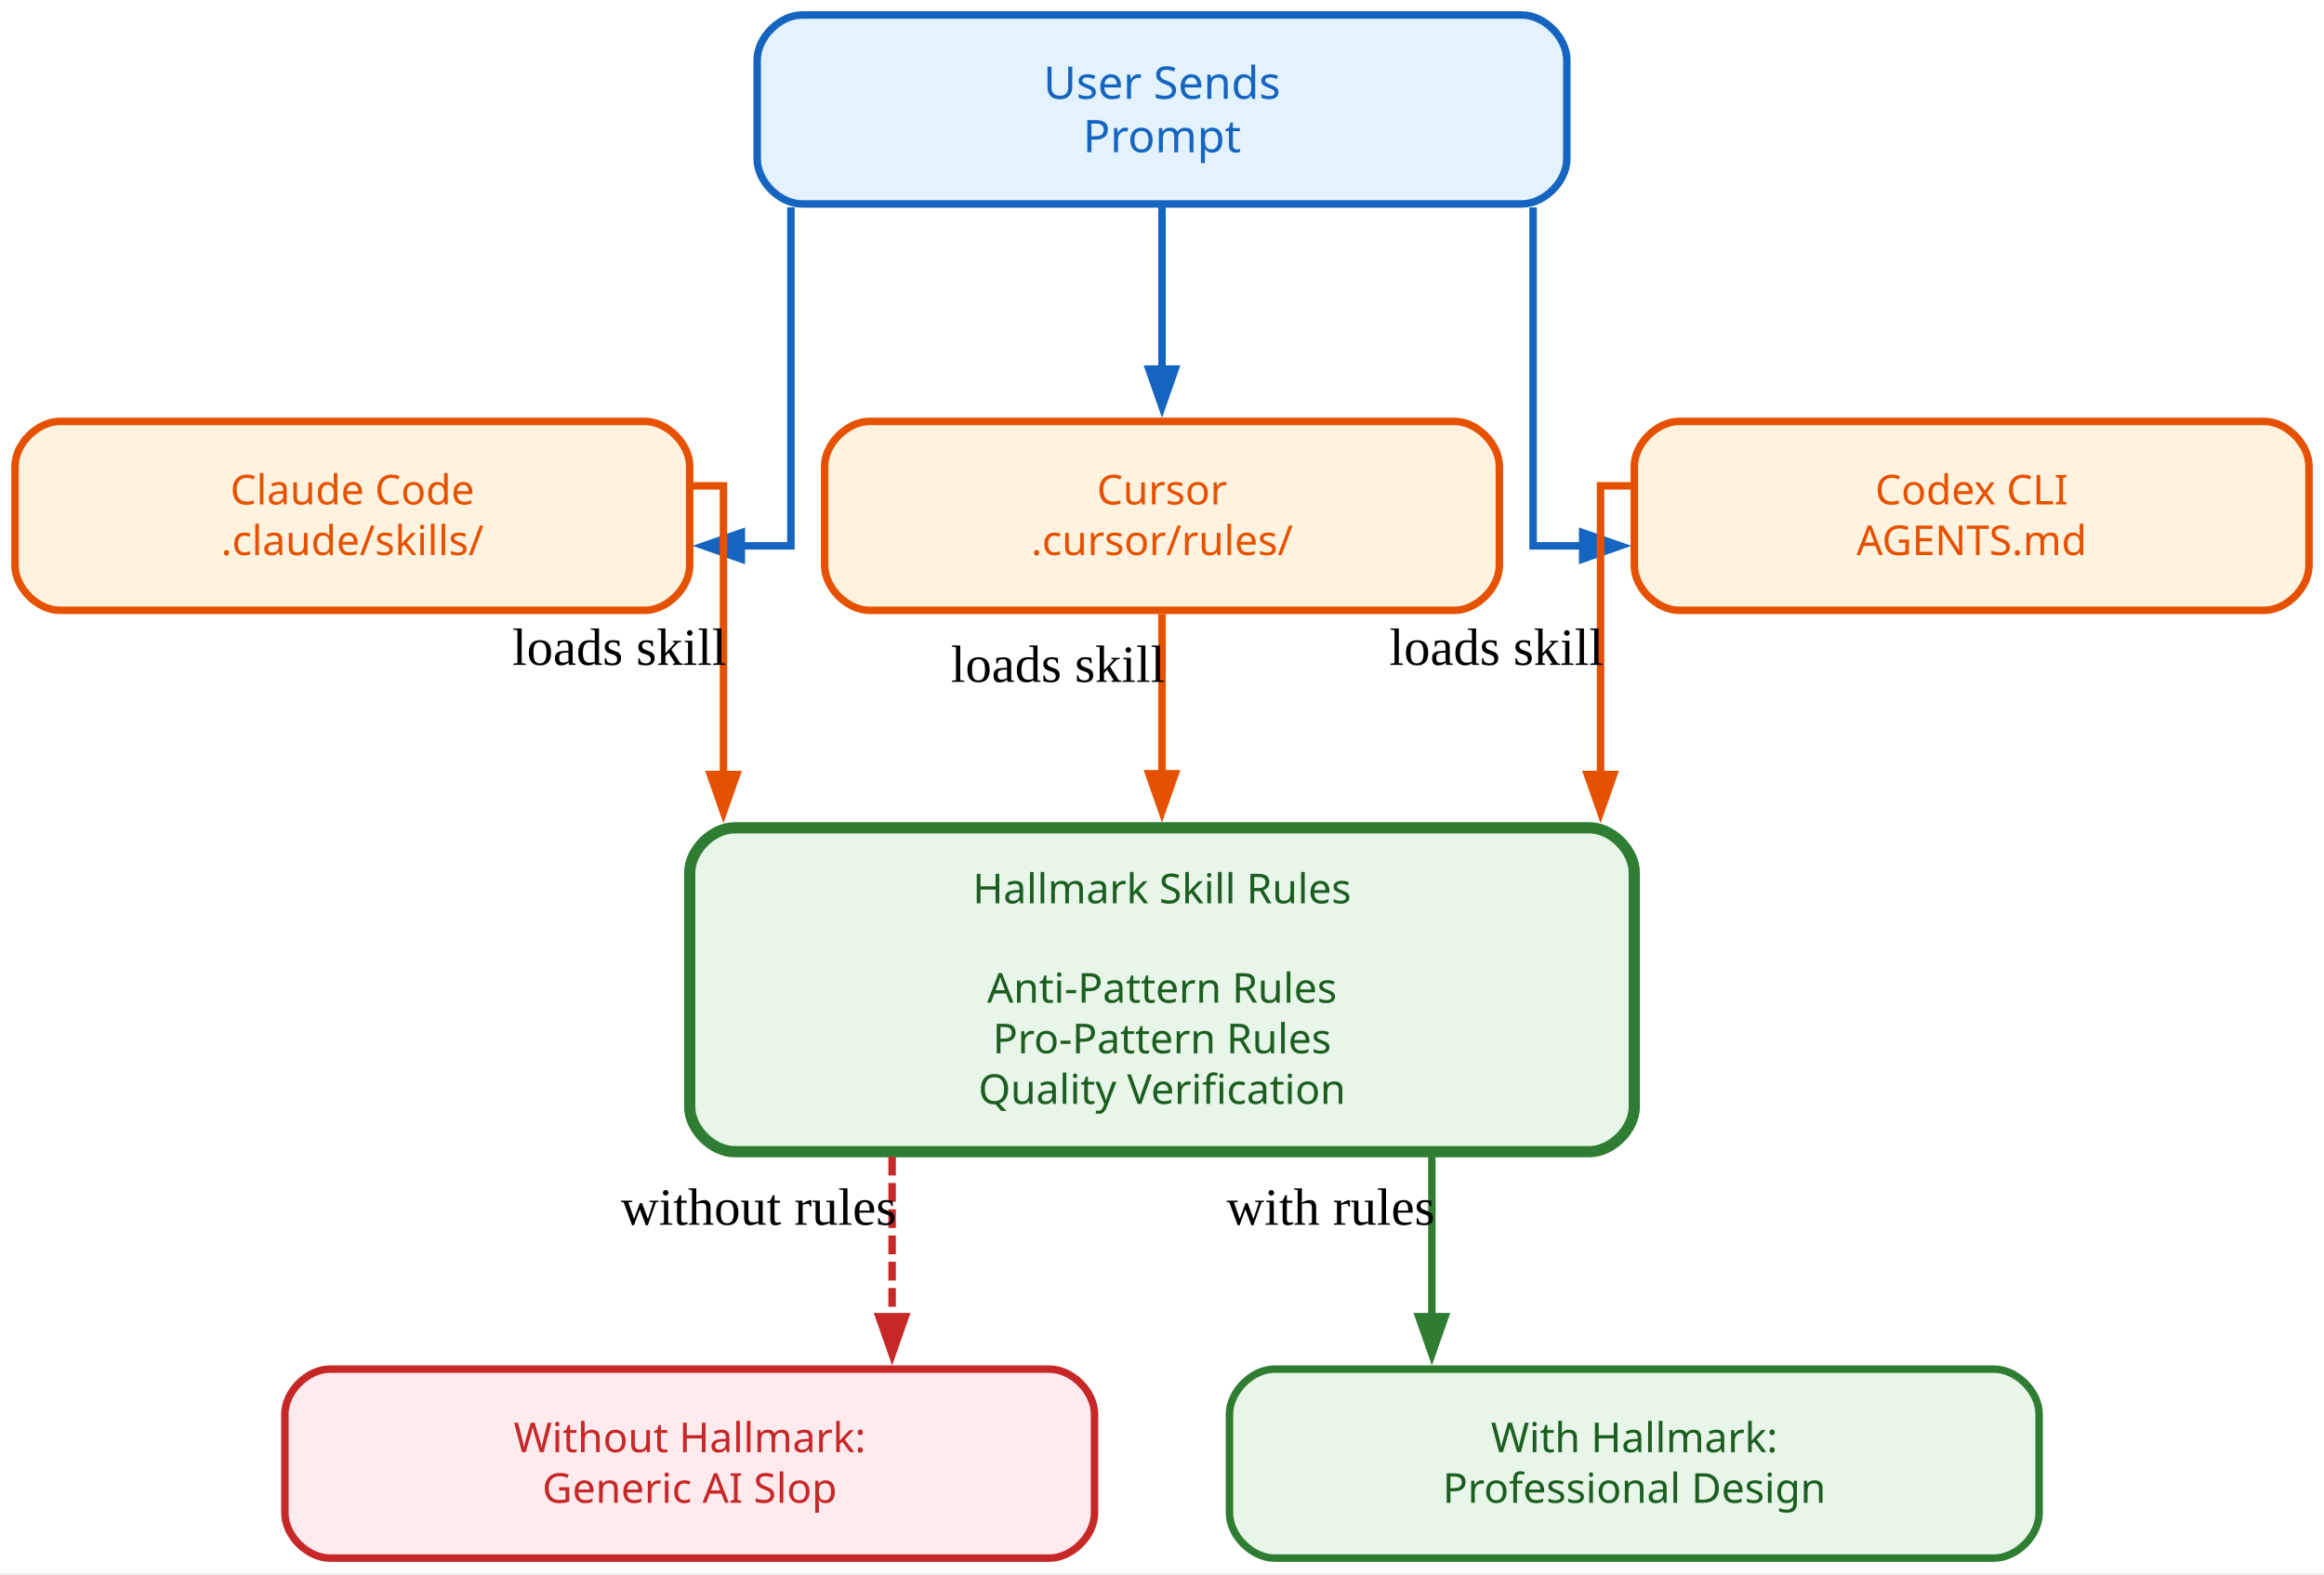
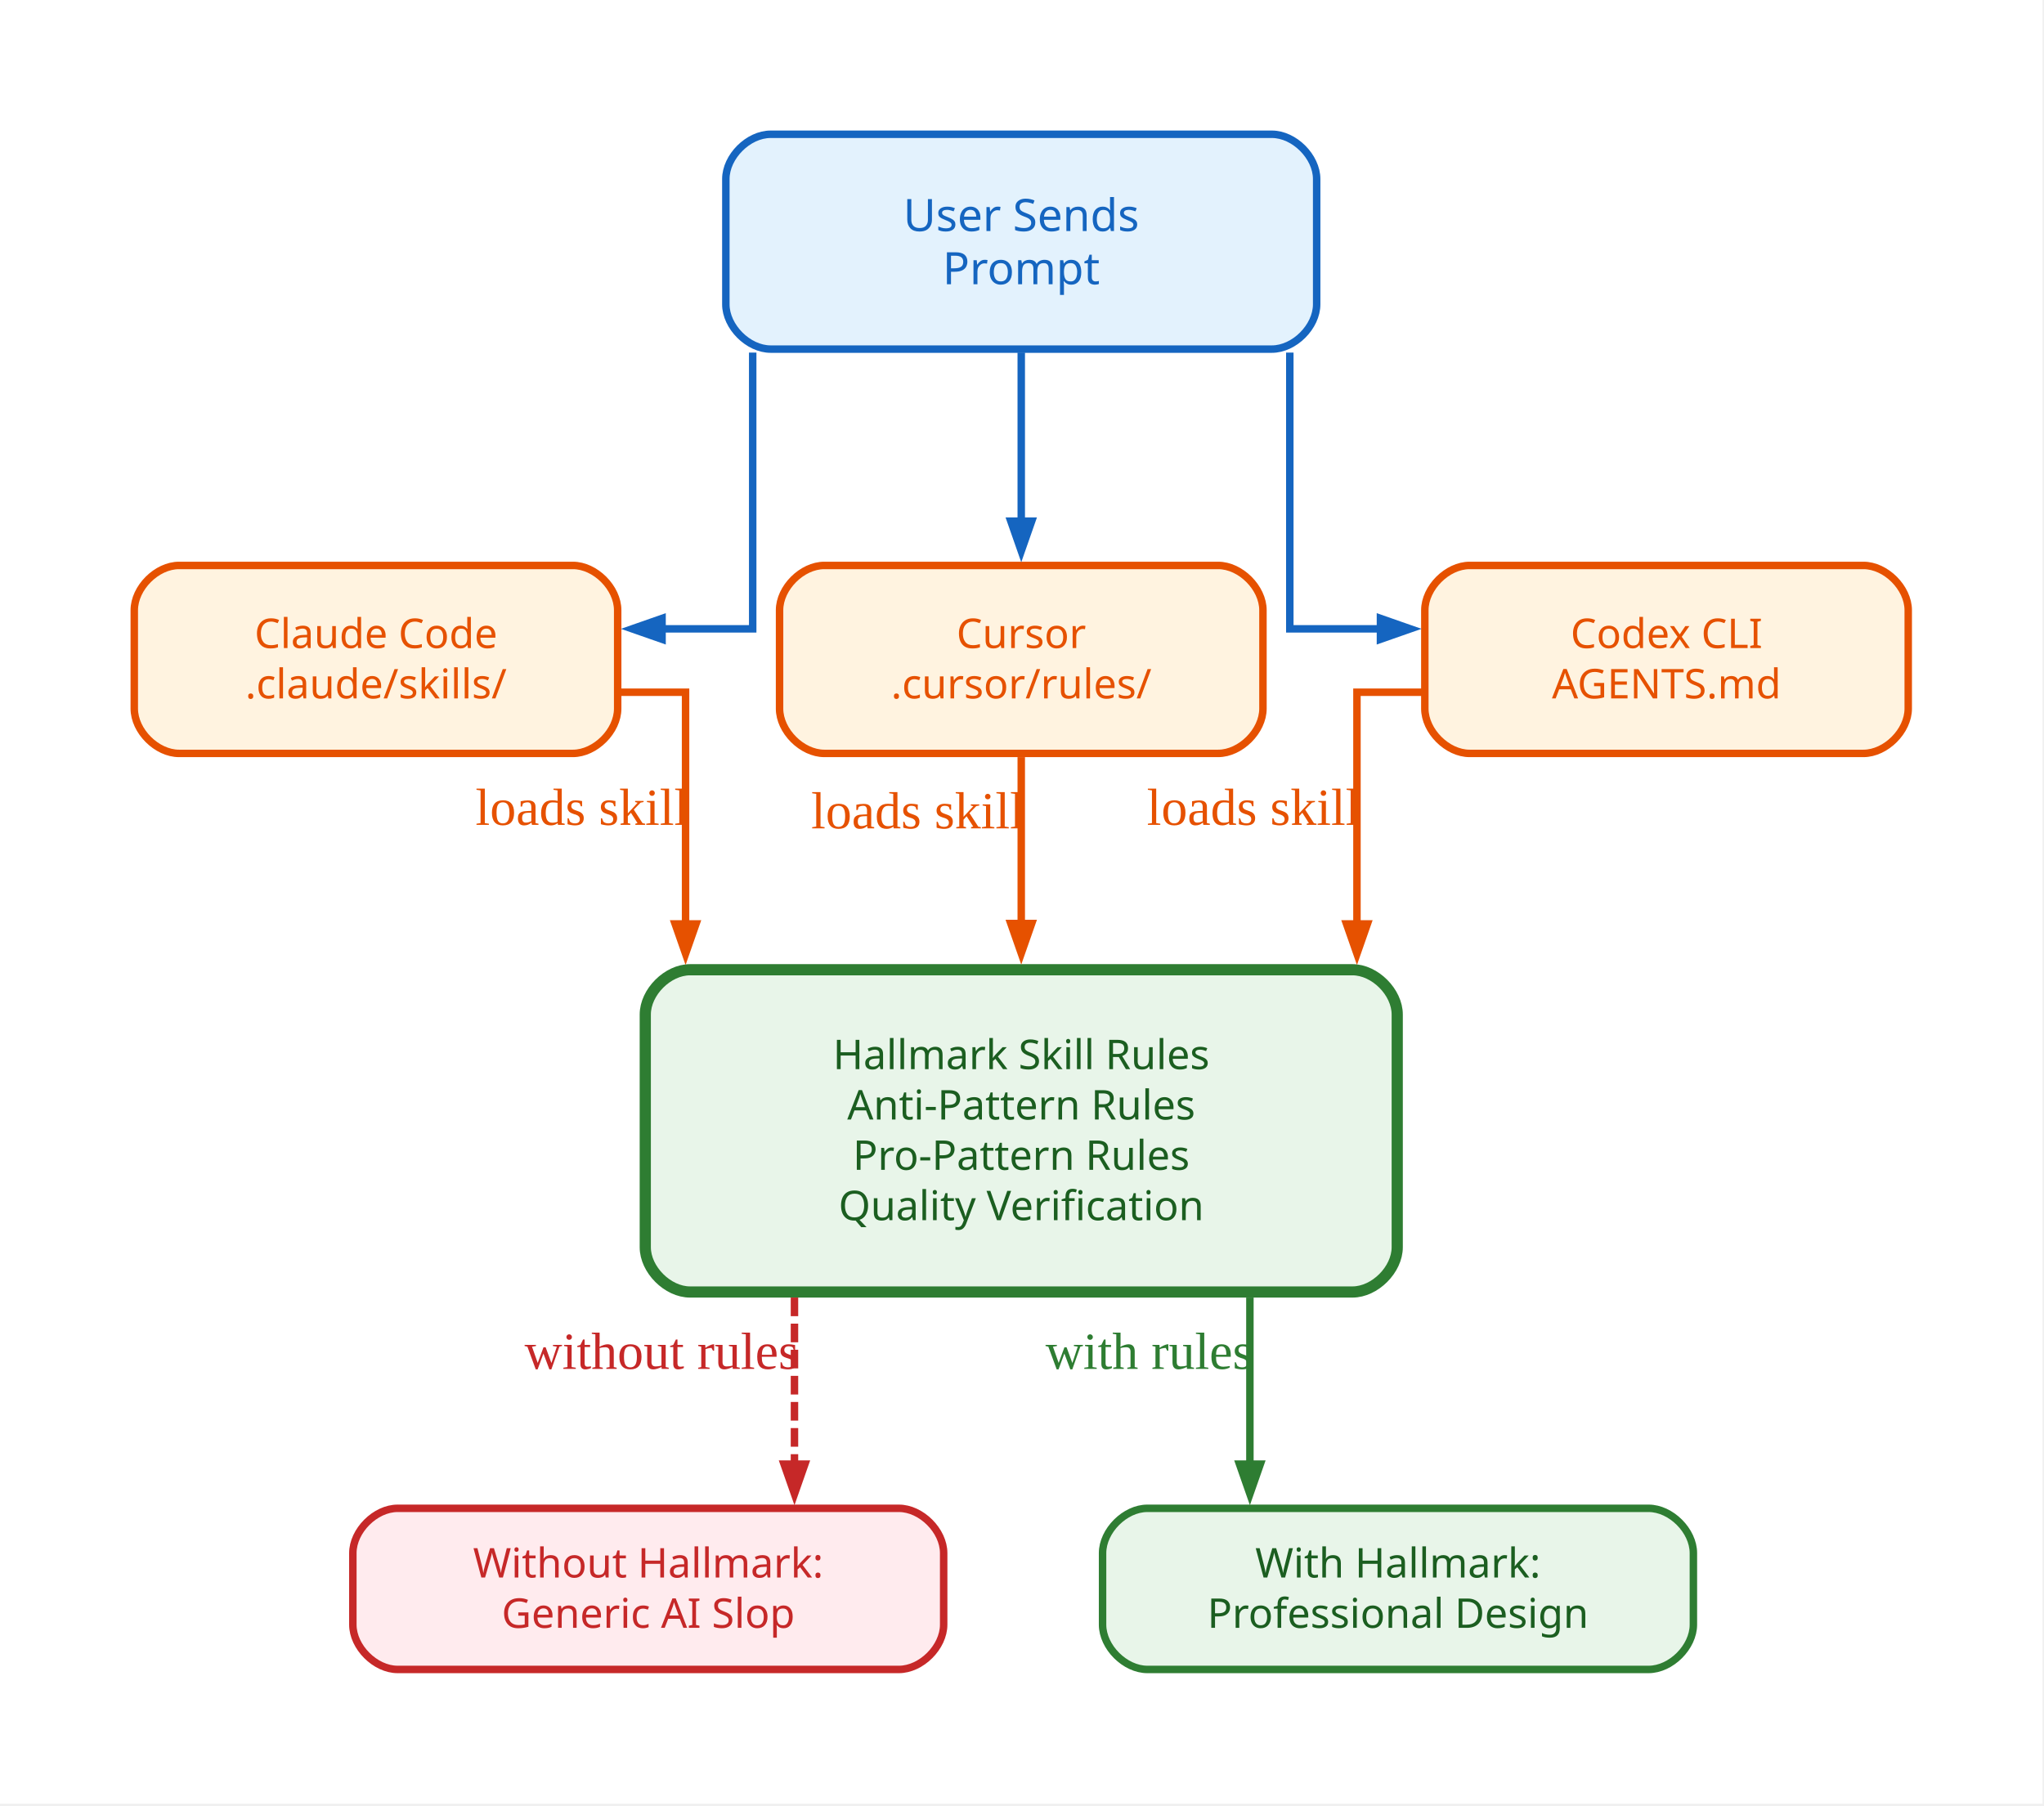
- <svg xmlns="http://www.w3.org/2000/svg" width="620pt" height="420pt" viewBox="0.00 0.00 620.00 420.00">
-   <g id="graph0" class="graph" transform="scale(1 1) rotate(0) translate(4 415.6)">
-     <polygon fill="white" stroke="none" points="-4,4 -4,-415.6 616,-415.6 616,4 -4,4" />
+ <svg xmlns="http://www.w3.org/2000/svg" width="548pt" height="484pt" viewBox="0.00 0.00 548.00 484.00">
+   <g id="graph0" class="graph" transform="scale(1 1) rotate(0) translate(36 447.6)">
+     <polygon fill="white" stroke="none" points="-36,36 -36,-447.6 511.6,-447.6 511.6,36 -36,36" />
    <g id="node1" class="node">
-       <path fill="#e3f2fd" stroke="#1565c0" stroke-width="2" d="M402,-411.6C402,-411.6 210,-411.6 210,-411.6 204,-411.6 198,-405.6 198,-399.6 198,-399.6 198,-373.2 198,-373.2 198,-367.2 204,-361.2 210,-361.2 210,-361.2 402,-361.2 402,-361.2 408,-361.2 414,-367.2 414,-373.2 414,-373.2 414,-399.6 414,-399.6 414,-405.6 408,-411.6 402,-411.6" />
-       <text xml:space="preserve" text-anchor="middle" x="306" y="-389.25" font-family="Arial Bold" font-size="12.00" fill="#1565c0">User Sends</text>
-       <text xml:space="preserve" text-anchor="middle" x="306" y="-375" font-family="Arial Bold" font-size="12.00" fill="#1565c0">Prompt</text>
+       <path fill="#e3f2fd" stroke="#1565c0" stroke-width="2" d="M305,-411.6C305,-411.6 170.6,-411.6 170.6,-411.6 164.6,-411.6 158.6,-405.6 158.6,-399.6 158.6,-399.6 158.6,-366 158.6,-366 158.6,-360 164.6,-354 170.6,-354 170.6,-354 305,-354 305,-354 311,-354 317,-360 317,-366 317,-366 317,-399.6 317,-399.6 317,-405.6 311,-411.6 305,-411.6" />
+       <text xml:space="preserve" text-anchor="middle" x="237.8" y="-385.65" font-family="Arial Bold" font-size="12.00" fill="#1565c0">User Sends</text>
+       <text xml:space="preserve" text-anchor="middle" x="237.8" y="-371.4" font-family="Arial Bold" font-size="12.00" fill="#1565c0">Prompt</text>
    </g>
    <g id="node2" class="node">
-       <path fill="#fff3e0" stroke="#e65100" stroke-width="2" d="M168,-303.2C168,-303.2 12,-303.2 12,-303.2 6,-303.2 0,-297.2 0,-291.2 0,-291.2 0,-264.8 0,-264.8 0,-258.8 6,-252.8 12,-252.8 12,-252.8 168,-252.8 168,-252.8 174,-252.8 180,-258.8 180,-264.8 180,-264.8 180,-291.2 180,-291.2 180,-297.2 174,-303.2 168,-303.2" />
-       <text xml:space="preserve" text-anchor="middle" x="90" y="-281.05" font-family="Arial Bold" font-size="11.00" fill="#e65100">Claude Code</text>
-       <text xml:space="preserve" text-anchor="middle" x="90" y="-267.55" font-family="Arial Bold" font-size="11.00" fill="#e65100">.claude/skills/</text>
+       <path fill="#fff3e0" stroke="#e65100" stroke-width="2" d="M117.6,-296C117.6,-296 12,-296 12,-296 6,-296 0,-290 0,-284 0,-284 0,-257.6 0,-257.6 0,-251.6 6,-245.6 12,-245.6 12,-245.6 117.6,-245.6 117.6,-245.6 123.6,-245.6 129.6,-251.6 129.6,-257.6 129.6,-257.6 129.6,-284 129.6,-284 129.6,-290 123.6,-296 117.6,-296" />
+       <text xml:space="preserve" text-anchor="middle" x="64.8" y="-273.85" font-family="Arial Bold" font-size="11.00" fill="#e65100">Claude Code</text>
+       <text xml:space="preserve" text-anchor="middle" x="64.8" y="-260.35" font-family="Arial Bold" font-size="11.00" fill="#e65100">.claude/skills/</text>
    </g>
    <g id="edge1" class="edge">
-       <path fill="none" stroke="#1565c0" stroke-width="2" d="M207,-360.28C207,-325.96 207,-270 207,-270 207,-270 193.77,-270 193.77,-270" />
-       <polygon fill="#1565c0" stroke="#1565c0" stroke-width="2" points="193.77,-266.5 183.77,-270 193.77,-273.5 193.77,-266.5" />
+       <path fill="none" stroke="#1565c0" stroke-width="2" d="M165.8,-353.06C165.8,-322.38 165.8,-279 165.8,-279 165.8,-279 141.5,-279 141.5,-279" />
+       <polygon fill="#1565c0" stroke="#1565c0" stroke-width="2" points="141.5,-276.2 133.5,-279 141.5,-281.8 141.5,-276.2" />
+     </g>
+     <g id="node3" class="node">
+       <path fill="#fff3e0" stroke="#e65100" stroke-width="2" d="M290.6,-296C290.6,-296 185,-296 185,-296 179,-296 173,-290 173,-284 173,-284 173,-257.6 173,-257.6 173,-251.6 179,-245.6 185,-245.6 185,-245.6 290.6,-245.6 290.6,-245.6 296.6,-245.6 302.6,-251.6 302.6,-257.6 302.6,-257.6 302.6,-284 302.6,-284 302.6,-290 296.6,-296 290.6,-296" />
+       <text xml:space="preserve" text-anchor="middle" x="237.8" y="-273.85" font-family="Arial Bold" font-size="11.00" fill="#e65100">Cursor</text>
+       <text xml:space="preserve" text-anchor="middle" x="237.8" y="-260.35" font-family="Arial Bold" font-size="11.00" fill="#e65100">.cursor/rules/</text>
+     </g>
+     <g id="edge2" class="edge">
+       <path fill="none" stroke="#1565c0" stroke-width="2" d="M237.8,-353.08C237.8,-353.08 237.8,-307.87 237.8,-307.87" />
+       <polygon fill="#1565c0" stroke="#1565c0" stroke-width="2" points="240.6,-307.87 237.8,-299.87 235,-307.87 240.6,-307.87" />
    </g>
    <g id="node4" class="node">
-       <path fill="#fff3e0" stroke="#e65100" stroke-width="2" d="M384,-303.2C384,-303.2 228,-303.2 228,-303.2 222,-303.2 216,-297.2 216,-291.2 216,-291.2 216,-264.8 216,-264.8 216,-258.8 222,-252.8 228,-252.8 228,-252.8 384,-252.8 384,-252.8 390,-252.8 396,-258.8 396,-264.8 396,-264.8 396,-291.2 396,-291.2 396,-297.2 390,-303.2 384,-303.2" />
-       <text xml:space="preserve" text-anchor="middle" x="306" y="-281.05" font-family="Arial Bold" font-size="11.00" fill="#e65100">Cursor</text>
-       <text xml:space="preserve" text-anchor="middle" x="306" y="-267.55" font-family="Arial Bold" font-size="11.00" fill="#e65100">.cursor/rules/</text>
+       <path fill="#fff3e0" stroke="#e65100" stroke-width="2" d="M463.6,-296C463.6,-296 358,-296 358,-296 352,-296 346,-290 346,-284 346,-284 346,-257.6 346,-257.6 346,-251.6 352,-245.6 358,-245.6 358,-245.6 463.6,-245.6 463.6,-245.6 469.6,-245.6 475.6,-251.6 475.6,-257.6 475.6,-257.6 475.6,-284 475.6,-284 475.6,-290 469.6,-296 463.6,-296" />
+       <text xml:space="preserve" text-anchor="middle" x="410.8" y="-273.85" font-family="Arial Bold" font-size="11.00" fill="#e65100">Codex CLI</text>
+       <text xml:space="preserve" text-anchor="middle" x="410.8" y="-260.35" font-family="Arial Bold" font-size="11.00" fill="#e65100">AGENTS.md</text>
    </g>
-     <g id="edge2" class="edge">
-       <path fill="none" stroke="#1565c0" stroke-width="2" d="M306,-360.44C306,-360.44 306,-317.16 306,-317.16" />
-       <polygon fill="#1565c0" stroke="#1565c0" stroke-width="2" points="309.5,-317.16 306,-307.16 302.5,-317.16 309.5,-317.16" />
+     <g id="edge3" class="edge">
+       <path fill="none" stroke="#1565c0" stroke-width="2" d="M309.8,-353.06C309.8,-322.38 309.8,-279 309.8,-279 309.8,-279 334.1,-279 334.1,-279" />
+       <polygon fill="#1565c0" stroke="#1565c0" stroke-width="2" points="334.1,-281.8 342.1,-279 334.1,-276.2 334.1,-281.8" />
+     </g>
+     <g id="node5" class="node">
+       <path fill="#e8f5e9" stroke="#2e7d32" stroke-width="3" d="M326.6,-187.6C326.6,-187.6 149,-187.6 149,-187.6 143,-187.6 137,-181.6 137,-175.6 137,-175.6 137,-113.2 137,-113.2 137,-107.2 143,-101.2 149,-101.2 149,-101.2 326.6,-101.2 326.6,-101.2 332.6,-101.2 338.6,-107.2 338.6,-113.2 338.6,-113.2 338.6,-175.6 338.6,-175.6 338.6,-181.6 332.6,-187.6 326.6,-187.6" />
+       <text xml:space="preserve" text-anchor="middle" x="237.8" y="-160.95" font-family="Arial Bold" font-size="11.00" fill="#1b5e20">Hallmark Skill Rules</text>
+       <text xml:space="preserve" text-anchor="middle" x="237.8" y="-147.45" font-family="Arial Bold" font-size="11.00" fill="#1b5e20">Anti-Pattern Rules</text>
+       <text xml:space="preserve" text-anchor="middle" x="237.8" y="-133.95" font-family="Arial Bold" font-size="11.00" fill="#1b5e20">Pro-Pattern Rules</text>
+       <text xml:space="preserve" text-anchor="middle" x="237.8" y="-120.45" font-family="Arial Bold" font-size="11.00" fill="#1b5e20">Quality Verification</text>
+     </g>
+     <g id="edge4" class="edge">
+       <path fill="none" stroke="#e65100" stroke-width="2" d="M130.2,-262C140.48,-262 147.8,-262 147.8,-262 147.8,-262 147.8,-199.89 147.8,-199.89" />
+       <polygon fill="#e65100" stroke="#e65100" stroke-width="2" points="150.6,-199.89 147.8,-191.89 145,-199.89 150.6,-199.89" />
+       <text xml:space="preserve" text-anchor="middle" x="120.05" y="-226.44" font-family="Times New Roman,serif" font-size="14.00" fill="#e65100">loads skill</text>
+     </g>
+     <g id="edge5" class="edge">
+       <path fill="none" stroke="#e65100" stroke-width="2" d="M237.8,-244.61C237.8,-244.61 237.8,-200 237.8,-200" />
+       <polygon fill="#e65100" stroke="#e65100" stroke-width="2" points="240.6,-200 237.8,-192 235,-200 240.6,-200" />
+       <text xml:space="preserve" text-anchor="middle" x="210.05" y="-225.51" font-family="Times New Roman,serif" font-size="14.00" fill="#e65100">loads skill</text>
+     </g>
+     <g id="edge6" class="edge">
+       <path fill="none" stroke="#e65100" stroke-width="2" d="M345.4,-262C335.12,-262 327.8,-262 327.8,-262 327.8,-262 327.8,-199.89 327.8,-199.89" />
+       <polygon fill="#e65100" stroke="#e65100" stroke-width="2" points="330.6,-199.89 327.8,-191.89 325,-199.89 330.6,-199.89" />
+       <text xml:space="preserve" text-anchor="middle" x="300.05" y="-226.44" font-family="Times New Roman,serif" font-size="14.00" fill="#e65100">loads skill</text>
    </g>
    <g id="node6" class="node">
-       <path fill="#fff3e0" stroke="#e65100" stroke-width="2" d="M600,-303.2C600,-303.2 444,-303.2 444,-303.2 438,-303.2 432,-297.2 432,-291.2 432,-291.2 432,-264.8 432,-264.8 432,-258.8 438,-252.8 444,-252.8 444,-252.8 600,-252.8 600,-252.8 606,-252.8 612,-258.8 612,-264.8 612,-264.8 612,-291.2 612,-291.2 612,-297.2 606,-303.2 600,-303.2" />
-       <text xml:space="preserve" text-anchor="middle" x="522" y="-281.05" font-family="Arial Bold" font-size="11.00" fill="#e65100">Codex CLI</text>
-       <text xml:space="preserve" text-anchor="middle" x="522" y="-267.55" font-family="Arial Bold" font-size="11.00" fill="#e65100">AGENTS.md</text>
+       <path fill="#ffebee" stroke="#c62828" stroke-width="2" d="M205,-43.2C205,-43.2 70.6,-43.2 70.6,-43.2 64.6,-43.2 58.6,-37.2 58.6,-31.2 58.6,-31.2 58.6,-12 58.6,-12 58.6,-6 64.6,0 70.6,0 70.6,0 205,0 205,0 211,0 217,-6 217,-12 217,-12 217,-31.2 217,-31.2 217,-37.2 211,-43.2 205,-43.2" />
+       <text xml:space="preserve" text-anchor="middle" x="137.8" y="-24.65" font-family="Arial Bold" font-size="11.00" fill="#c62828">Without Hallmark:</text>
+       <text xml:space="preserve" text-anchor="middle" x="137.8" y="-11.15" font-family="Arial Bold" font-size="11.00" fill="#c62828">Generic AI Slop</text>
    </g>
-     <g id="edge3" class="edge">
-       <path fill="none" stroke="#1565c0" stroke-width="2" d="M405,-360.28C405,-325.96 405,-270 405,-270 405,-270 418.23,-270 418.23,-270" />
-       <polygon fill="#1565c0" stroke="#1565c0" stroke-width="2" points="418.23,-273.5 428.23,-270 418.23,-266.5 418.23,-273.5" />
+     <g id="edge7" class="edge">
+       <path fill="none" stroke="#c62828" stroke-width="2" stroke-dasharray="5,2" d="M177,-99.72C177,-99.72 177,-55.05 177,-55.05" />
+       <polygon fill="#c62828" stroke="#c62828" stroke-width="2" points="179.8,-55.05 177,-47.05 174.2,-55.05 179.8,-55.05" />
+       <text xml:space="preserve" text-anchor="middle" x="141.38" y="-80.59" font-family="Times New Roman,serif" font-size="14.00" fill="#c62828">without rules</text>
    </g>
    <g id="node7" class="node">
-       <path fill="#e8f5e9" stroke="#2e7d32" stroke-width="3" d="M420,-194.8C420,-194.8 192,-194.8 192,-194.8 186,-194.8 180,-188.8 180,-182.8 180,-182.8 180,-120.4 180,-120.4 180,-114.4 186,-108.4 192,-108.4 192,-108.4 420,-108.4 420,-108.4 426,-108.4 432,-114.4 432,-120.4 432,-120.4 432,-182.8 432,-182.8 432,-188.8 426,-194.8 420,-194.8" />
-       <text xml:space="preserve" text-anchor="middle" x="306" y="-174.65" font-family="Arial Bold" font-size="11.00" fill="#1b5e20">Hallmark Skill Rules</text>
-       <text xml:space="preserve" text-anchor="middle" x="306" y="-148.15" font-family="Arial Bold" font-size="11.00" fill="#1b5e20">Anti-Pattern Rules</text>
-       <text xml:space="preserve" text-anchor="middle" x="306" y="-134.65" font-family="Arial Bold" font-size="11.00" fill="#1b5e20">Pro-Pattern Rules</text>
-       <text xml:space="preserve" text-anchor="middle" x="306" y="-121.15" font-family="Arial Bold" font-size="11.00" fill="#1b5e20">Quality Verification</text>
-     </g>
-     <g id="edge4" class="edge">
-       <path fill="none" stroke="#e65100" stroke-width="2" d="M180.9,-286C185.94,-286 189,-286 189,-286 189,-286 189,-209.01 189,-209.01" />
-       <polygon fill="#e65100" stroke="#e65100" stroke-width="2" points="192.5,-209.01 189,-199.01 185.5,-209.01 192.5,-209.01" />
-       <text xml:space="preserve" text-anchor="middle" x="161.25" y="-238.25" font-family="Times New Roman,serif" font-size="14.00">loads skill</text>
-     </g>
-     <g id="node3" class="node">
-       <path fill="#ffebee" stroke="#c62828" stroke-width="2" d="M276,-50.4C276,-50.4 84,-50.4 84,-50.4 78,-50.4 72,-44.4 72,-38.4 72,-38.4 72,-12 72,-12 72,-6 78,0 84,0 84,0 276,0 276,0 282,0 288,-6 288,-12 288,-12 288,-38.4 288,-38.4 288,-44.4 282,-50.4 276,-50.4" />
-       <text xml:space="preserve" text-anchor="middle" x="180" y="-28.25" font-family="Arial Bold" font-size="11.00" fill="#c62828">Without Hallmark:</text>
-       <text xml:space="preserve" text-anchor="middle" x="180" y="-14.75" font-family="Arial Bold" font-size="11.00" fill="#c62828">Generic AI Slop</text>
-     </g>
-     <g id="edge5" class="edge">
-       <path fill="none" stroke="#e65100" stroke-width="2" d="M306,-251.81C306,-251.81 306,-209.2 306,-209.2" />
-       <polygon fill="#e65100" stroke="#e65100" stroke-width="2" points="309.5,-209.2 306,-199.2 302.5,-209.2 309.5,-209.2" />
-       <text xml:space="preserve" text-anchor="middle" x="278.25" y="-233.71" font-family="Times New Roman,serif" font-size="14.00">loads skill</text>
-     </g>
-     <g id="node5" class="node">
-       <path fill="#e8f5e9" stroke="#2e7d32" stroke-width="2" d="M528,-50.4C528,-50.4 336,-50.4 336,-50.4 330,-50.4 324,-44.4 324,-38.4 324,-38.4 324,-12 324,-12 324,-6 330,0 336,0 336,0 528,0 528,0 534,0 540,-6 540,-12 540,-12 540,-38.4 540,-38.4 540,-44.4 534,-50.4 528,-50.4" />
-       <text xml:space="preserve" text-anchor="middle" x="432" y="-28.25" font-family="Arial Bold" font-size="11.00" fill="#1b5e20">With Hallmark:</text>
-       <text xml:space="preserve" text-anchor="middle" x="432" y="-14.75" font-family="Arial Bold" font-size="11.00" fill="#1b5e20">Professional Design</text>
-     </g>
-     <g id="edge6" class="edge">
-       <path fill="none" stroke="#e65100" stroke-width="2" d="M431.1,-286C426.06,-286 423,-286 423,-286 423,-286 423,-209.01 423,-209.01" />
-       <polygon fill="#e65100" stroke="#e65100" stroke-width="2" points="426.5,-209.01 423,-199.01 419.5,-209.01 426.5,-209.01" />
-       <text xml:space="preserve" text-anchor="middle" x="395.25" y="-238.25" font-family="Times New Roman,serif" font-size="14.00">loads skill</text>
-     </g>
-     <g id="edge7" class="edge">
-       <path fill="none" stroke="#c62828" stroke-width="2" stroke-dasharray="5,2" d="M234,-107.04C234,-107.04 234,-64.39 234,-64.39" />
-       <polygon fill="#c62828" stroke="#c62828" stroke-width="2" points="237.5,-64.39 234,-54.39 230.5,-64.39 237.5,-64.39" />
-       <text xml:space="preserve" text-anchor="middle" x="198.38" y="-88.91" font-family="Times New Roman,serif" font-size="14.00">without rules</text>
+       <path fill="#e8f5e9" stroke="#2e7d32" stroke-width="2" d="M406,-43.2C406,-43.2 271.6,-43.2 271.6,-43.2 265.6,-43.2 259.6,-37.2 259.6,-31.2 259.6,-31.2 259.6,-12 259.6,-12 259.6,-6 265.6,0 271.6,0 271.6,0 406,0 406,0 412,0 418,-6 418,-12 418,-12 418,-31.2 418,-31.2 418,-37.2 412,-43.2 406,-43.2" />
+       <text xml:space="preserve" text-anchor="middle" x="338.8" y="-24.65" font-family="Arial Bold" font-size="11.00" fill="#1b5e20">With Hallmark:</text>
+       <text xml:space="preserve" text-anchor="middle" x="338.8" y="-11.15" font-family="Arial Bold" font-size="11.00" fill="#1b5e20">Professional Design</text>
    </g>
    <g id="edge8" class="edge">
-       <path fill="none" stroke="#2e7d32" stroke-width="2" d="M378,-107.04C378,-107.04 378,-64.39 378,-64.39" />
-       <polygon fill="#2e7d32" stroke="#2e7d32" stroke-width="2" points="381.5,-64.39 378,-54.39 374.5,-64.39 381.5,-64.39" />
-       <text xml:space="preserve" text-anchor="middle" x="351" y="-88.91" font-family="Times New Roman,serif" font-size="14.00">with rules</text>
+       <path fill="none" stroke="#2e7d32" stroke-width="2" d="M299.1,-99.72C299.1,-99.72 299.1,-55.05 299.1,-55.05" />
+       <polygon fill="#2e7d32" stroke="#2e7d32" stroke-width="2" points="301.9,-55.05 299.1,-47.05 296.3,-55.05 301.9,-55.05" />
+       <text xml:space="preserve" text-anchor="middle" x="272.1" y="-80.59" font-family="Times New Roman,serif" font-size="14.00" fill="#2e7d32">with rules</text>
    </g>
  </g>
</svg>
